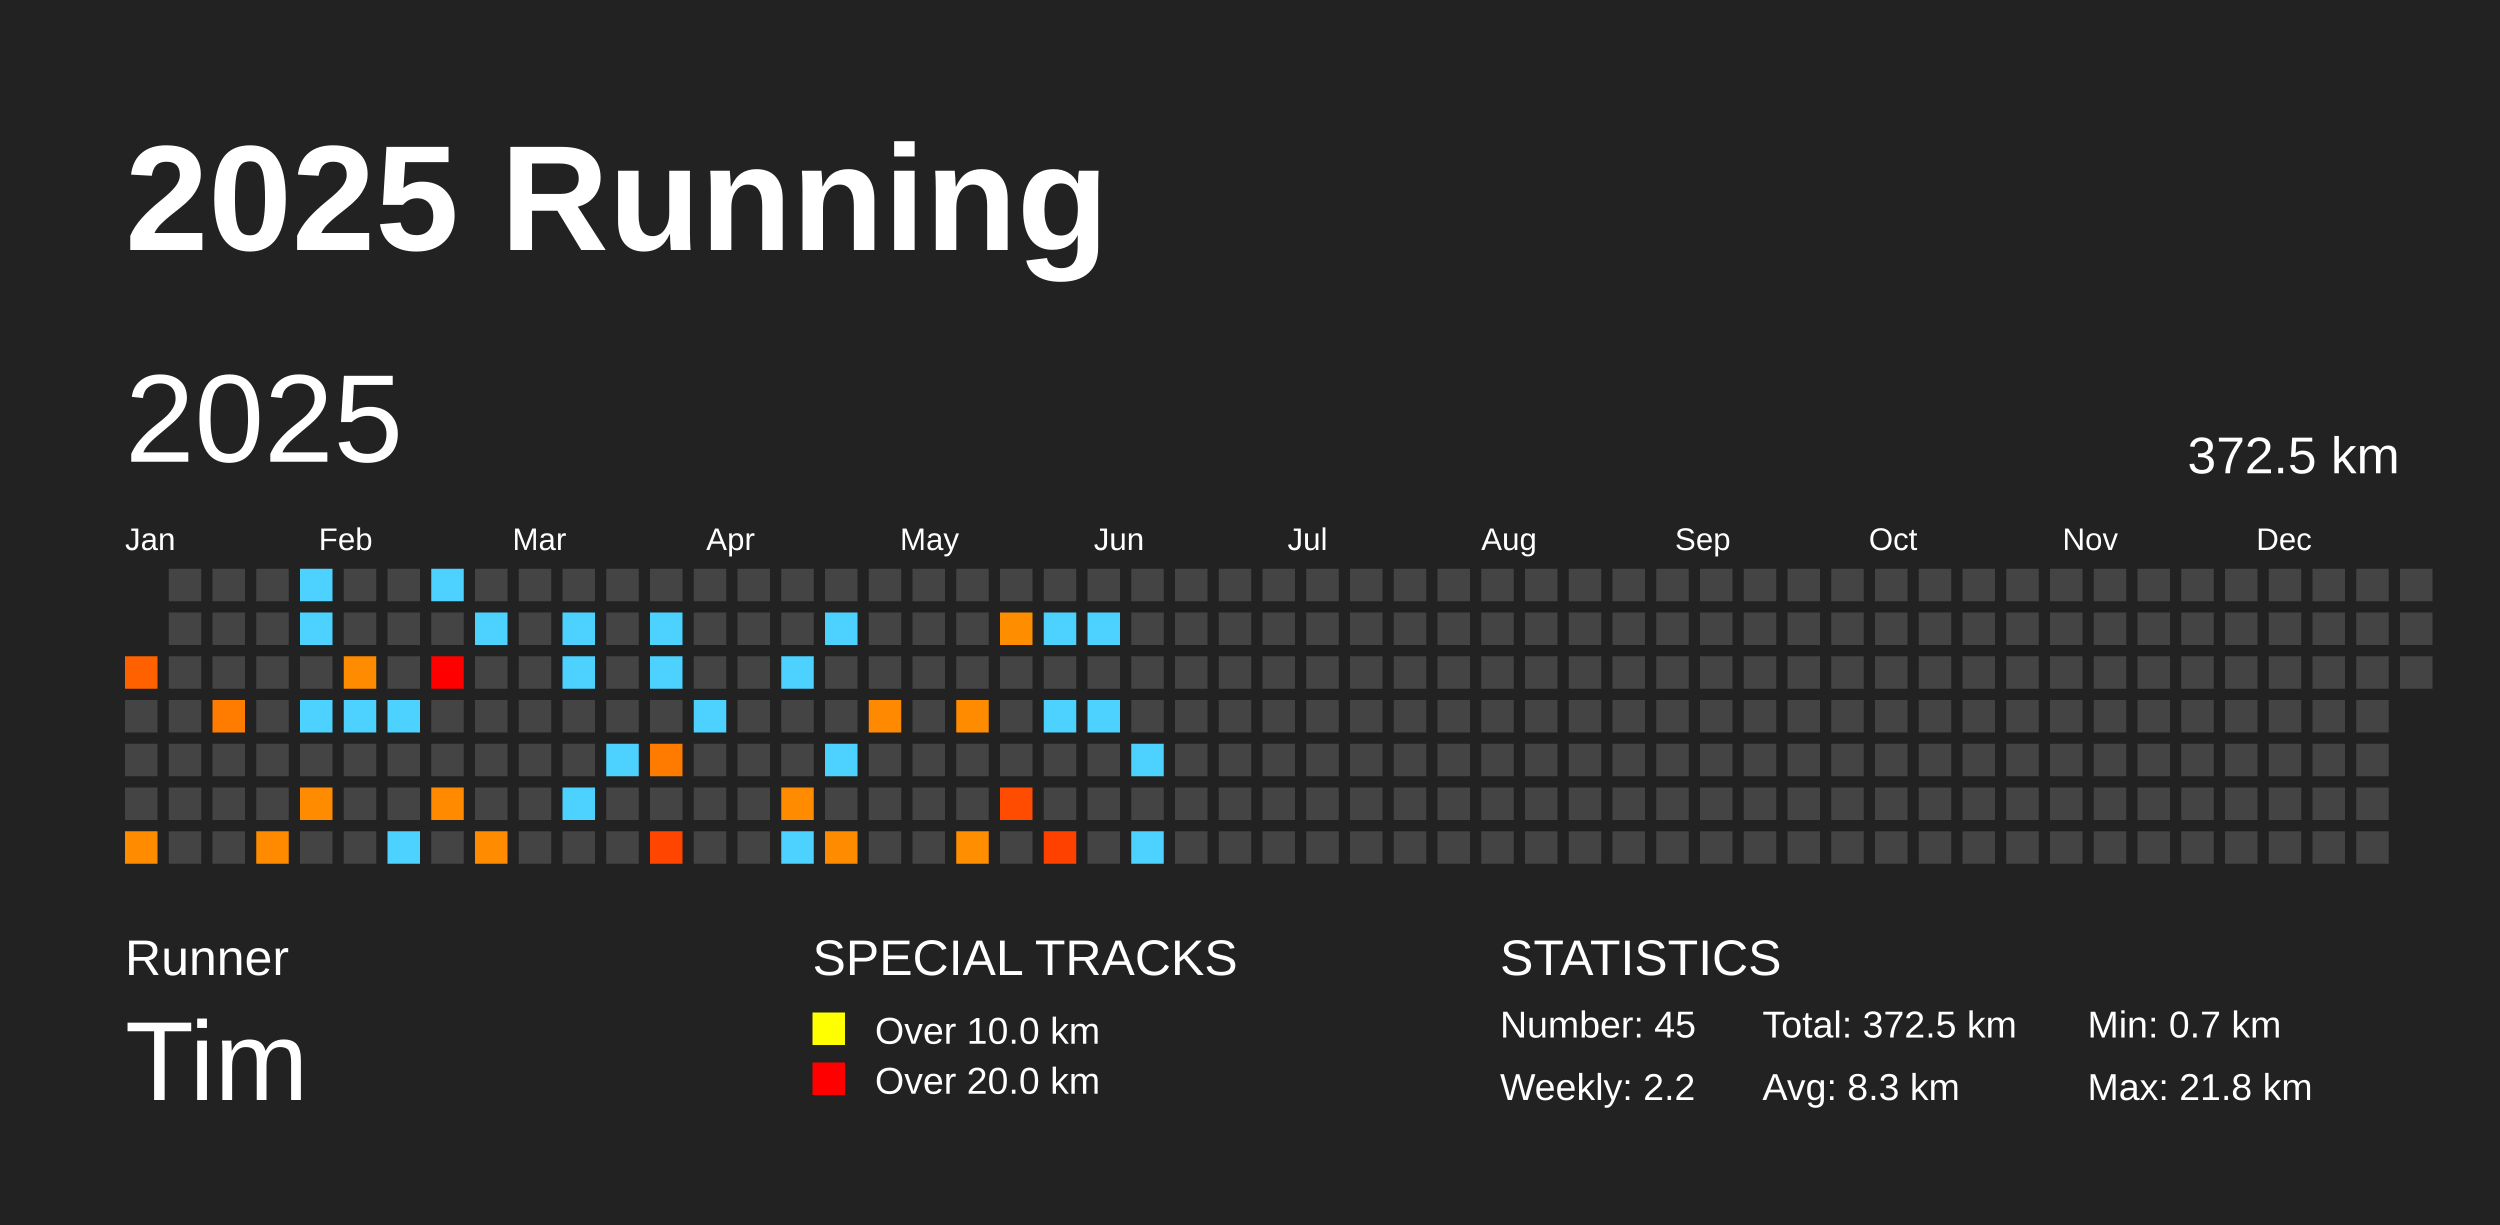
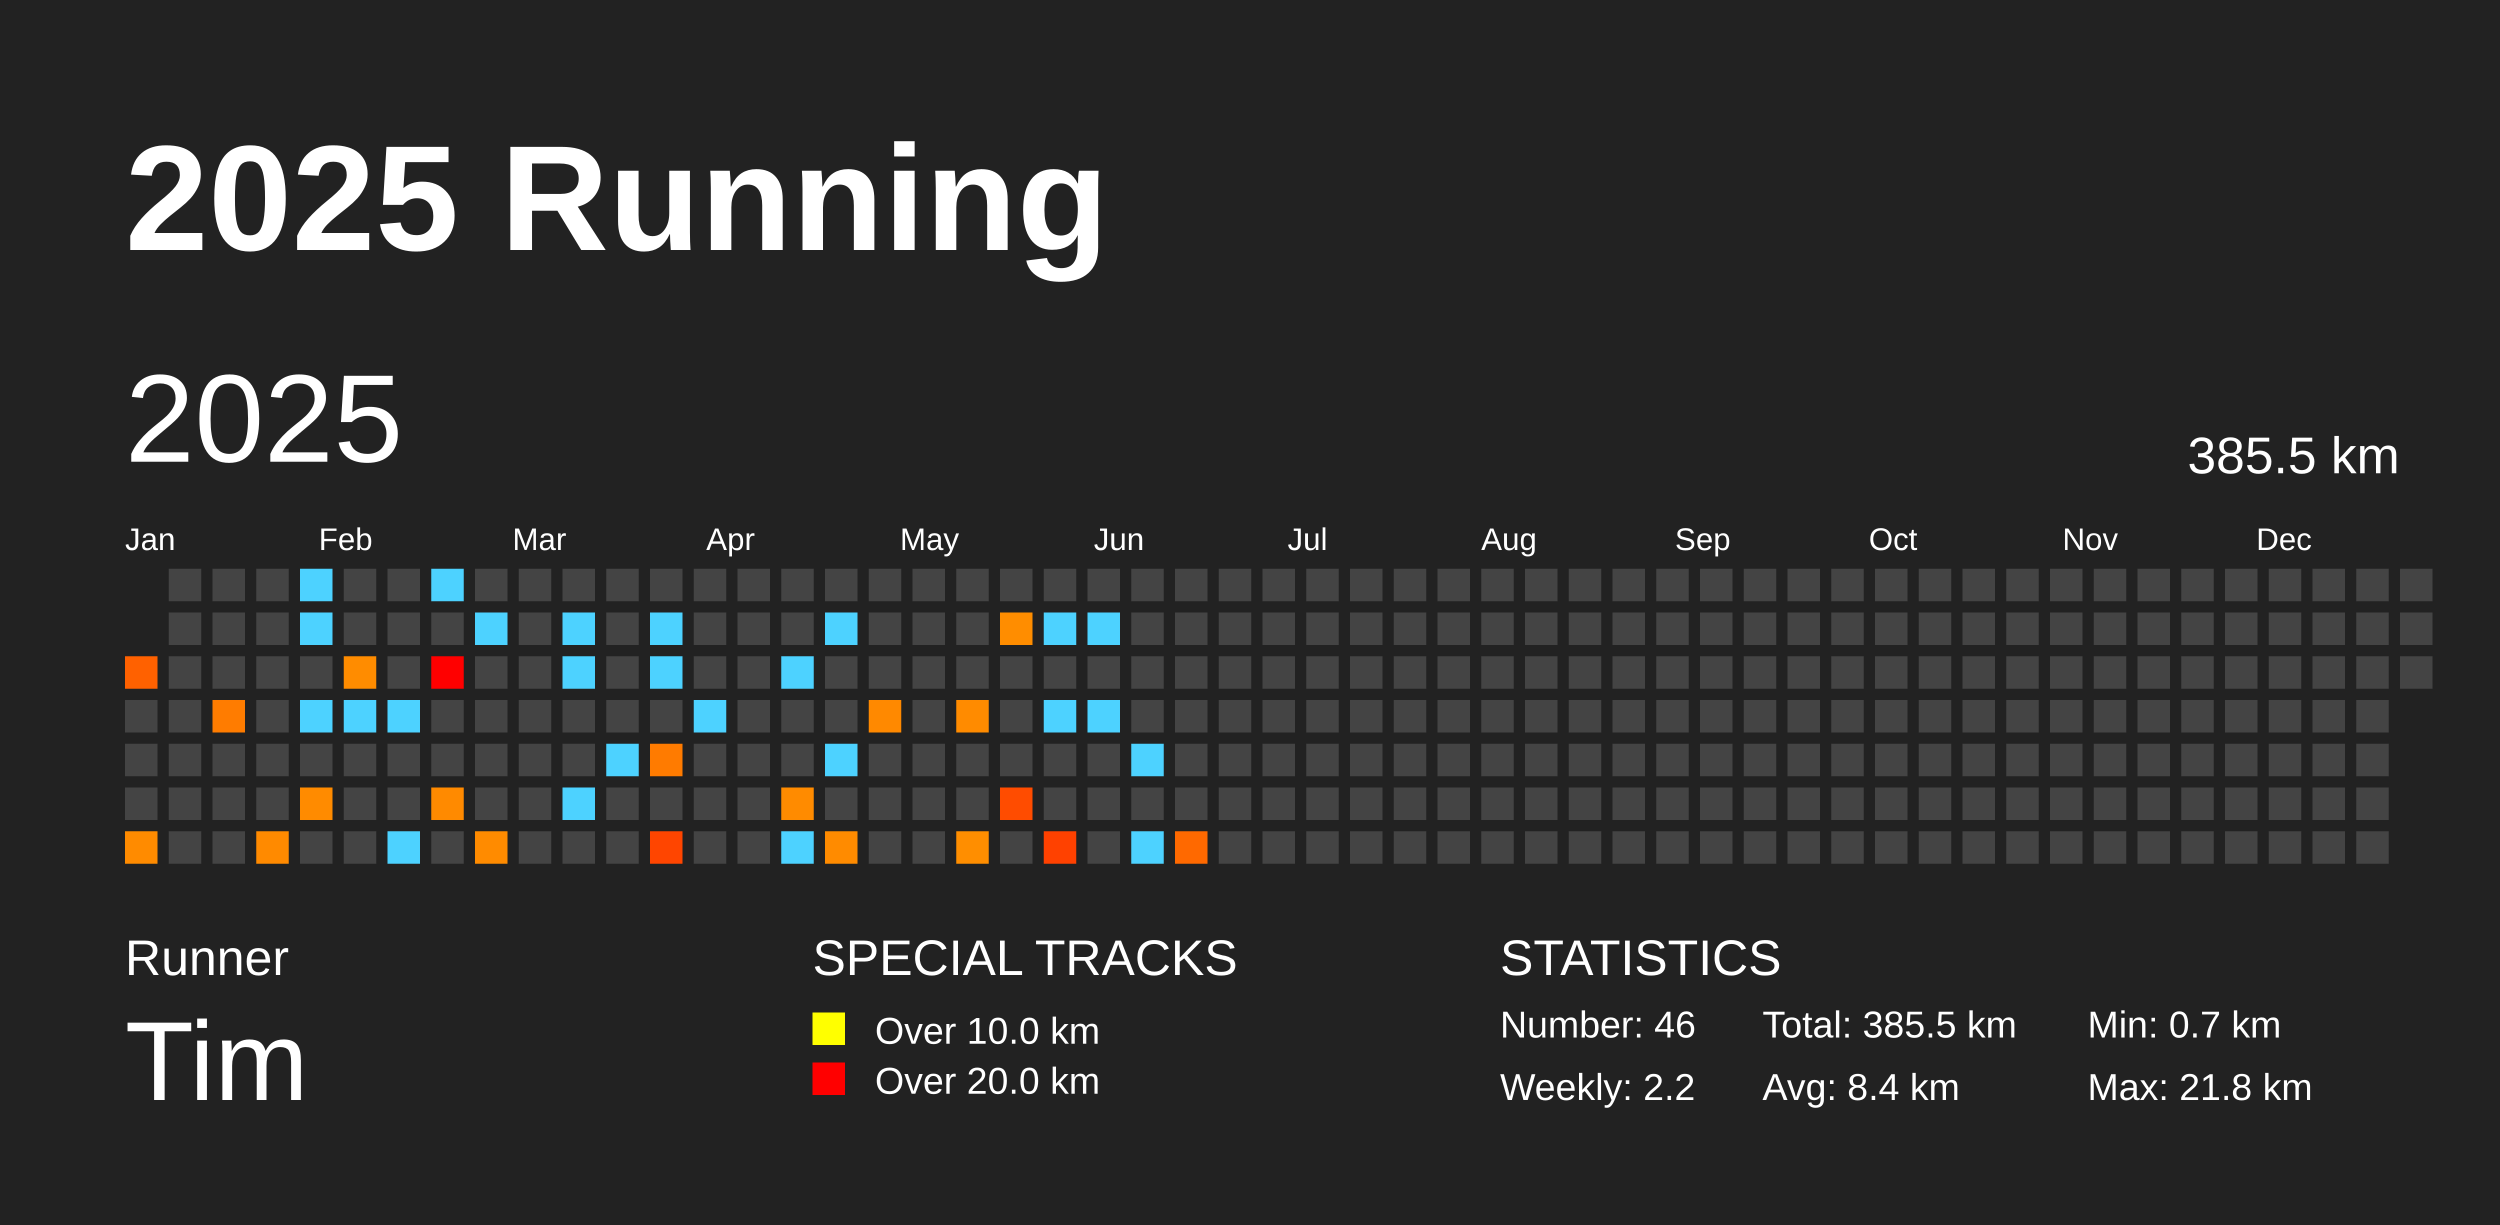
<svg xmlns="http://www.w3.org/2000/svg" baseProfile="full" height="98mm" version="1.1" viewBox="0,0,200,98" width="200mm">
  <defs />
  <rect fill="#222222" height="98" width="200" x="0" y="0" />
  <text fill="#FFFFFF" style="font-size:12px; font-family:Arial; font-weight:bold;" x="10" y="20">2025 Running</text>
  <text fill="#FFFFFF" style="font-size:4px; font-family:Arial" x="10" y="78">Runner</text>
  <text fill="#FFFFFF" style="font-size:9px; font-family:Arial" x="10" y="88">Tim</text>
  <text fill="#FFFFFF" style="font-size:4px; font-family:Arial" x="65" y="78">SPECIAL TRACKS</text>
  <rect fill="yellow" height="2.6" width="2.6" x="65" y="81" />
  <text fill="#FFFFFF" style="font-size:3px; font-family:Arial" x="70" y="83.5">Over 10.0 km</text>
  <rect fill="red" height="2.6" width="2.6" x="65" y="85" />
  <text fill="#FFFFFF" style="font-size:3px; font-family:Arial" x="70" y="87.5">Over 20.0 km</text>
  <text fill="#FFFFFF" style="font-size:4px; font-family:Arial" x="120" y="78">STATISTICS</text>
-   <text fill="#FFFFFF" style="font-size:3px; font-family:Arial" x="120" y="83">Number: 45</text>
+   <text fill="#FFFFFF" style="font-size:3px; font-family:Arial" x="120" y="83">Number: 46</text>
  <text fill="#FFFFFF" style="font-size:3px; font-family:Arial" x="120" y="88">Weekly: 2.2</text>
-   <text fill="#FFFFFF" style="font-size:3px; font-family:Arial" x="141" y="83">Total: 372.5 km</text>
-   <text fill="#FFFFFF" style="font-size:3px; font-family:Arial" x="141" y="88">Avg: 8.3 km</text>
+   <text fill="#FFFFFF" style="font-size:3px; font-family:Arial" x="141" y="83">Total: 385.5 km</text>
+   <text fill="#FFFFFF" style="font-size:3px; font-family:Arial" x="141" y="88">Avg: 8.4 km</text>
  <text fill="#FFFFFF" style="font-size:3px; font-family:Arial" x="167" y="83">Min: 0.7 km</text>
  <text fill="#FFFFFF" style="font-size:3px; font-family:Arial" x="167" y="88">Max: 21.8 km</text>
  <text dominant-baseline="hanging" fill="#FFFFFF" style="font-size:10.0px; font-family:Arial;" x="10" y="30">2025</text>
-   <text dominant-baseline="hanging" fill="#FFFFFF" style="font-size:4.125px; font-family:Arial;" x="175" y="35">372.5 km</text>
+   <text dominant-baseline="hanging" fill="#FFFFFF" style="font-size:4.125px; font-family:Arial;" x="175" y="35">385.5 km</text>
  <text fill="#FFFFFF" style="font-size:2.5px; font-family:Arial" x="10.0" y="44">Jan</text>
  <text fill="#FFFFFF" style="font-size:2.5px; font-family:Arial" x="25.5" y="44">Feb</text>
  <text fill="#FFFFFF" style="font-size:2.5px; font-family:Arial" x="41.0" y="44">Mar</text>
  <text fill="#FFFFFF" style="font-size:2.5px; font-family:Arial" x="56.5" y="44">Apr</text>
  <text fill="#FFFFFF" style="font-size:2.5px; font-family:Arial" x="72.0" y="44">May</text>
  <text fill="#FFFFFF" style="font-size:2.5px; font-family:Arial" x="87.5" y="44">Jun</text>
  <text fill="#FFFFFF" style="font-size:2.5px; font-family:Arial" x="103.0" y="44">Jul</text>
  <text fill="#FFFFFF" style="font-size:2.5px; font-family:Arial" x="118.5" y="44">Aug</text>
  <text fill="#FFFFFF" style="font-size:2.5px; font-family:Arial" x="134.0" y="44">Sep</text>
  <text fill="#FFFFFF" style="font-size:2.5px; font-family:Arial" x="149.5" y="44">Oct</text>
  <text fill="#FFFFFF" style="font-size:2.5px; font-family:Arial" x="165.0" y="44">Nov</text>
  <text fill="#FFFFFF" style="font-size:2.5px; font-family:Arial" x="180.5" y="44">Dec</text>
  <rect fill="#ff6100" height="2.6" width="2.6" x="10.0" y="52.5" />
  <rect fill="#444444" height="2.6" width="2.6" x="10.0" y="56.0" />
  <rect fill="#444444" height="2.6" width="2.6" x="10.0" y="59.5" />
  <rect fill="#444444" height="2.6" width="2.6" x="10.0" y="63.0" />
  <rect fill="#ff8b00" height="2.6" width="2.6" x="10.0" y="66.5" />
  <rect fill="#444444" height="2.6" width="2.6" x="13.5" y="45.5" />
  <rect fill="#444444" height="2.6" width="2.6" x="13.5" y="49.0" />
  <rect fill="#444444" height="2.6" width="2.6" x="13.5" y="52.5" />
  <rect fill="#444444" height="2.6" width="2.6" x="13.5" y="56.0" />
  <rect fill="#444444" height="2.6" width="2.6" x="13.5" y="59.5" />
  <rect fill="#444444" height="2.6" width="2.6" x="13.5" y="63.0" />
  <rect fill="#444444" height="2.6" width="2.6" x="13.5" y="66.5" />
  <rect fill="#444444" height="2.6" width="2.6" x="17.0" y="45.5" />
  <rect fill="#444444" height="2.6" width="2.6" x="17.0" y="49.0" />
  <rect fill="#444444" height="2.6" width="2.6" x="17.0" y="52.5" />
  <rect fill="#ff7c00" height="2.6" width="2.6" x="17.0" y="56.0" />
  <rect fill="#444444" height="2.6" width="2.6" x="17.0" y="59.5" />
  <rect fill="#444444" height="2.6" width="2.6" x="17.0" y="63.0" />
  <rect fill="#444444" height="2.6" width="2.6" x="17.0" y="66.5" />
  <rect fill="#444444" height="2.6" width="2.6" x="20.5" y="45.5" />
  <rect fill="#444444" height="2.6" width="2.6" x="20.5" y="49.0" />
  <rect fill="#444444" height="2.6" width="2.6" x="20.5" y="52.5" />
  <rect fill="#444444" height="2.6" width="2.6" x="20.5" y="56.0" />
  <rect fill="#444444" height="2.6" width="2.6" x="20.5" y="59.5" />
  <rect fill="#444444" height="2.6" width="2.6" x="20.5" y="63.0" />
  <rect fill="#ff8a00" height="2.6" width="2.6" x="20.5" y="66.5" />
  <rect fill="#4dd2ff" height="2.6" width="2.6" x="24.0" y="45.5" />
  <rect fill="#4dd2ff" height="2.6" width="2.6" x="24.0" y="49.0" />
  <rect fill="#444444" height="2.6" width="2.6" x="24.0" y="52.5" />
  <rect fill="#4dd2ff" height="2.6" width="2.6" x="24.0" y="56.0" />
  <rect fill="#444444" height="2.6" width="2.6" x="24.0" y="59.5" />
  <rect fill="#ff8b00" height="2.6" width="2.6" x="24.0" y="63.0" />
  <rect fill="#444444" height="2.6" width="2.6" x="24.0" y="66.5" />
  <rect fill="#444444" height="2.6" width="2.6" x="27.5" y="45.5" />
  <rect fill="#444444" height="2.6" width="2.6" x="27.5" y="49.0" />
  <rect fill="#ff8c00" height="2.6" width="2.6" x="27.5" y="52.5" />
  <rect fill="#4dd2ff" height="2.6" width="2.6" x="27.5" y="56.0" />
  <rect fill="#444444" height="2.6" width="2.6" x="27.5" y="59.5" />
  <rect fill="#444444" height="2.6" width="2.6" x="27.5" y="63.0" />
  <rect fill="#444444" height="2.6" width="2.6" x="27.5" y="66.5" />
  <rect fill="#444444" height="2.6" width="2.6" x="31.0" y="45.5" />
  <rect fill="#444444" height="2.6" width="2.6" x="31.0" y="49.0" />
  <rect fill="#444444" height="2.6" width="2.6" x="31.0" y="52.5" />
  <rect fill="#4dd2ff" height="2.6" width="2.6" x="31.0" y="56.0" />
  <rect fill="#444444" height="2.6" width="2.6" x="31.0" y="59.5" />
  <rect fill="#444444" height="2.6" width="2.6" x="31.0" y="63.0" />
  <rect fill="#4dd2ff" height="2.6" width="2.6" x="31.0" y="66.5" />
  <rect fill="#4dd2ff" height="2.6" width="2.6" x="34.5" y="45.5" />
  <rect fill="#444444" height="2.6" width="2.6" x="34.5" y="49.0" />
  <rect fill="red" height="2.6" width="2.6" x="34.5" y="52.5" />
  <rect fill="#444444" height="2.6" width="2.6" x="34.5" y="56.0" />
  <rect fill="#444444" height="2.6" width="2.6" x="34.5" y="59.5" />
  <rect fill="#ff8a00" height="2.6" width="2.6" x="34.5" y="63.0" />
  <rect fill="#444444" height="2.6" width="2.6" x="34.5" y="66.5" />
  <rect fill="#444444" height="2.6" width="2.6" x="38.0" y="45.5" />
  <rect fill="#4dd2ff" height="2.6" width="2.6" x="38.0" y="49.0" />
  <rect fill="#444444" height="2.6" width="2.6" x="38.0" y="52.5" />
  <rect fill="#444444" height="2.6" width="2.6" x="38.0" y="56.0" />
  <rect fill="#444444" height="2.6" width="2.6" x="38.0" y="59.5" />
  <rect fill="#444444" height="2.6" width="2.6" x="38.0" y="63.0" />
  <rect fill="#ff8b00" height="2.6" width="2.6" x="38.0" y="66.5" />
  <rect fill="#444444" height="2.6" width="2.6" x="41.5" y="45.5" />
  <rect fill="#444444" height="2.6" width="2.6" x="41.5" y="49.0" />
  <rect fill="#444444" height="2.6" width="2.6" x="41.5" y="52.5" />
  <rect fill="#444444" height="2.6" width="2.6" x="41.5" y="56.0" />
  <rect fill="#444444" height="2.6" width="2.6" x="41.5" y="59.5" />
  <rect fill="#444444" height="2.6" width="2.6" x="41.5" y="63.0" />
  <rect fill="#444444" height="2.6" width="2.6" x="41.5" y="66.5" />
  <rect fill="#444444" height="2.6" width="2.6" x="45.0" y="45.5" />
  <rect fill="#4dd2ff" height="2.6" width="2.6" x="45.0" y="49.0" />
  <rect fill="#4dd2ff" height="2.6" width="2.6" x="45.0" y="52.5" />
  <rect fill="#444444" height="2.6" width="2.6" x="45.0" y="56.0" />
  <rect fill="#444444" height="2.6" width="2.6" x="45.0" y="59.5" />
  <rect fill="#4dd2ff" height="2.6" width="2.6" x="45.0" y="63.0" />
  <rect fill="#444444" height="2.6" width="2.6" x="45.0" y="66.5" />
  <rect fill="#444444" height="2.6" width="2.6" x="48.5" y="45.5" />
  <rect fill="#444444" height="2.6" width="2.6" x="48.5" y="49.0" />
  <rect fill="#444444" height="2.6" width="2.6" x="48.5" y="52.5" />
  <rect fill="#444444" height="2.6" width="2.6" x="48.5" y="56.0" />
  <rect fill="#4dd2ff" height="2.6" width="2.6" x="48.5" y="59.5" />
  <rect fill="#444444" height="2.6" width="2.6" x="48.5" y="63.0" />
  <rect fill="#444444" height="2.6" width="2.6" x="48.5" y="66.5" />
  <rect fill="#444444" height="2.6" width="2.6" x="52.0" y="45.5" />
  <rect fill="#4dd2ff" height="2.6" width="2.6" x="52.0" y="49.0" />
  <rect fill="#4dd2ff" height="2.6" width="2.6" x="52.0" y="52.5" />
  <rect fill="#444444" height="2.6" width="2.6" x="52.0" y="56.0" />
  <rect fill="#ff7b00" height="2.6" width="2.6" x="52.0" y="59.5" />
  <rect fill="#444444" height="2.6" width="2.6" x="52.0" y="63.0" />
  <rect fill="#ff4500" height="2.6" width="2.6" x="52.0" y="66.5" />
  <rect fill="#444444" height="2.6" width="2.6" x="55.5" y="45.5" />
  <rect fill="#444444" height="2.6" width="2.6" x="55.5" y="49.0" />
  <rect fill="#444444" height="2.6" width="2.6" x="55.5" y="52.5" />
  <rect fill="#4dd2ff" height="2.6" width="2.6" x="55.5" y="56.0" />
  <rect fill="#444444" height="2.6" width="2.6" x="55.5" y="59.5" />
  <rect fill="#444444" height="2.6" width="2.6" x="55.5" y="63.0" />
  <rect fill="#444444" height="2.6" width="2.6" x="55.5" y="66.5" />
  <rect fill="#444444" height="2.6" width="2.6" x="59.0" y="45.5" />
  <rect fill="#444444" height="2.6" width="2.6" x="59.0" y="49.0" />
  <rect fill="#444444" height="2.6" width="2.6" x="59.0" y="52.5" />
  <rect fill="#444444" height="2.6" width="2.6" x="59.0" y="56.0" />
  <rect fill="#444444" height="2.6" width="2.6" x="59.0" y="59.5" />
  <rect fill="#444444" height="2.6" width="2.6" x="59.0" y="63.0" />
  <rect fill="#444444" height="2.6" width="2.6" x="59.0" y="66.5" />
  <rect fill="#444444" height="2.6" width="2.6" x="62.5" y="45.5" />
  <rect fill="#444444" height="2.6" width="2.6" x="62.5" y="49.0" />
  <rect fill="#4dd2ff" height="2.6" width="2.6" x="62.5" y="52.5" />
  <rect fill="#444444" height="2.6" width="2.6" x="62.5" y="56.0" />
  <rect fill="#444444" height="2.6" width="2.6" x="62.5" y="59.5" />
  <rect fill="#ff8b00" height="2.6" width="2.6" x="62.5" y="63.0" />
  <rect fill="#4dd2ff" height="2.6" width="2.6" x="62.5" y="66.5" />
  <rect fill="#444444" height="2.6" width="2.6" x="66.0" y="45.5" />
  <rect fill="#4dd2ff" height="2.6" width="2.6" x="66.0" y="49.0" />
  <rect fill="#444444" height="2.6" width="2.6" x="66.0" y="52.5" />
  <rect fill="#444444" height="2.6" width="2.6" x="66.0" y="56.0" />
  <rect fill="#4dd2ff" height="2.6" width="2.6" x="66.0" y="59.5" />
  <rect fill="#444444" height="2.6" width="2.6" x="66.0" y="63.0" />
  <rect fill="#ff8b00" height="2.6" width="2.6" x="66.0" y="66.5" />
  <rect fill="#444444" height="2.6" width="2.6" x="69.5" y="45.5" />
  <rect fill="#444444" height="2.6" width="2.6" x="69.5" y="49.0" />
  <rect fill="#444444" height="2.6" width="2.6" x="69.5" y="52.5" />
  <rect fill="#ff8900" height="2.6" width="2.6" x="69.5" y="56.0" />
  <rect fill="#444444" height="2.6" width="2.6" x="69.5" y="59.5" />
  <rect fill="#444444" height="2.6" width="2.6" x="69.5" y="63.0" />
  <rect fill="#444444" height="2.6" width="2.6" x="69.5" y="66.5" />
  <rect fill="#444444" height="2.6" width="2.6" x="73.0" y="45.5" />
  <rect fill="#444444" height="2.6" width="2.6" x="73.0" y="49.0" />
  <rect fill="#444444" height="2.6" width="2.6" x="73.0" y="52.5" />
  <rect fill="#444444" height="2.6" width="2.6" x="73.0" y="56.0" />
  <rect fill="#444444" height="2.6" width="2.6" x="73.0" y="59.5" />
  <rect fill="#444444" height="2.6" width="2.6" x="73.0" y="63.0" />
  <rect fill="#444444" height="2.6" width="2.6" x="73.0" y="66.5" />
  <rect fill="#444444" height="2.6" width="2.6" x="76.5" y="45.5" />
  <rect fill="#444444" height="2.6" width="2.6" x="76.5" y="49.0" />
  <rect fill="#444444" height="2.6" width="2.6" x="76.5" y="52.5" />
  <rect fill="#ff8b00" height="2.6" width="2.6" x="76.5" y="56.0" />
  <rect fill="#444444" height="2.6" width="2.6" x="76.5" y="59.5" />
  <rect fill="#444444" height="2.6" width="2.6" x="76.5" y="63.0" />
  <rect fill="#ff8e00" height="2.6" width="2.6" x="76.5" y="66.5" />
  <rect fill="#444444" height="2.6" width="2.6" x="80.0" y="45.5" />
  <rect fill="#ff8d00" height="2.6" width="2.6" x="80.0" y="49.0" />
  <rect fill="#444444" height="2.6" width="2.6" x="80.0" y="52.5" />
  <rect fill="#444444" height="2.6" width="2.6" x="80.0" y="56.0" />
  <rect fill="#444444" height="2.6" width="2.6" x="80.0" y="59.5" />
  <rect fill="#ff4c00" height="2.6" width="2.6" x="80.0" y="63.0" />
  <rect fill="#444444" height="2.6" width="2.6" x="80.0" y="66.5" />
  <rect fill="#444444" height="2.6" width="2.6" x="83.5" y="45.5" />
  <rect fill="#4dd2ff" height="2.6" width="2.6" x="83.5" y="49.0" />
  <rect fill="#444444" height="2.6" width="2.6" x="83.5" y="52.5" />
  <rect fill="#4dd2ff" height="2.6" width="2.6" x="83.5" y="56.0" />
  <rect fill="#444444" height="2.6" width="2.6" x="83.5" y="59.5" />
  <rect fill="#444444" height="2.6" width="2.6" x="83.5" y="63.0" />
  <rect fill="#ff4100" height="2.6" width="2.6" x="83.5" y="66.5" />
  <rect fill="#444444" height="2.6" width="2.6" x="87.0" y="45.5" />
  <rect fill="#4dd2ff" height="2.6" width="2.6" x="87.0" y="49.0" />
  <rect fill="#444444" height="2.6" width="2.6" x="87.0" y="52.5" />
  <rect fill="#4dd2ff" height="2.6" width="2.6" x="87.0" y="56.0" />
  <rect fill="#444444" height="2.6" width="2.6" x="87.0" y="59.5" />
  <rect fill="#444444" height="2.6" width="2.6" x="87.0" y="63.0" />
  <rect fill="#444444" height="2.6" width="2.6" x="87.0" y="66.5" />
  <rect fill="#444444" height="2.6" width="2.6" x="90.5" y="45.5" />
  <rect fill="#444444" height="2.6" width="2.6" x="90.5" y="49.0" />
  <rect fill="#444444" height="2.6" width="2.6" x="90.5" y="52.5" />
  <rect fill="#444444" height="2.6" width="2.6" x="90.5" y="56.0" />
  <rect fill="#4dd2ff" height="2.6" width="2.6" x="90.5" y="59.5" />
  <rect fill="#444444" height="2.6" width="2.6" x="90.5" y="63.0" />
  <rect fill="#4dd2ff" height="2.6" width="2.6" x="90.5" y="66.5" />
  <rect fill="#444444" height="2.6" width="2.6" x="94.0" y="45.5" />
  <rect fill="#444444" height="2.6" width="2.6" x="94.0" y="49.0" />
  <rect fill="#444444" height="2.6" width="2.6" x="94.0" y="52.5" />
  <rect fill="#444444" height="2.6" width="2.6" x="94.0" y="56.0" />
  <rect fill="#444444" height="2.6" width="2.6" x="94.0" y="59.5" />
  <rect fill="#444444" height="2.6" width="2.6" x="94.0" y="63.0" />
-   <rect fill="#444444" height="2.6" width="2.6" x="94.0" y="66.5" />
+   <rect fill="#ff6900" height="2.6" width="2.6" x="94.0" y="66.5" />
  <rect fill="#444444" height="2.6" width="2.6" x="97.5" y="45.5" />
  <rect fill="#444444" height="2.6" width="2.6" x="97.5" y="49.0" />
  <rect fill="#444444" height="2.6" width="2.6" x="97.5" y="52.5" />
  <rect fill="#444444" height="2.6" width="2.6" x="97.5" y="56.0" />
  <rect fill="#444444" height="2.6" width="2.6" x="97.5" y="59.5" />
  <rect fill="#444444" height="2.6" width="2.6" x="97.5" y="63.0" />
  <rect fill="#444444" height="2.6" width="2.6" x="97.5" y="66.5" />
  <rect fill="#444444" height="2.6" width="2.6" x="101.0" y="45.5" />
  <rect fill="#444444" height="2.6" width="2.6" x="101.0" y="49.0" />
  <rect fill="#444444" height="2.6" width="2.6" x="101.0" y="52.5" />
  <rect fill="#444444" height="2.6" width="2.6" x="101.0" y="56.0" />
  <rect fill="#444444" height="2.6" width="2.6" x="101.0" y="59.5" />
  <rect fill="#444444" height="2.6" width="2.6" x="101.0" y="63.0" />
  <rect fill="#444444" height="2.6" width="2.6" x="101.0" y="66.5" />
  <rect fill="#444444" height="2.6" width="2.6" x="104.5" y="45.5" />
  <rect fill="#444444" height="2.6" width="2.6" x="104.5" y="49.0" />
  <rect fill="#444444" height="2.6" width="2.6" x="104.5" y="52.5" />
  <rect fill="#444444" height="2.6" width="2.6" x="104.5" y="56.0" />
  <rect fill="#444444" height="2.6" width="2.6" x="104.5" y="59.5" />
  <rect fill="#444444" height="2.6" width="2.6" x="104.5" y="63.0" />
  <rect fill="#444444" height="2.6" width="2.6" x="104.5" y="66.5" />
  <rect fill="#444444" height="2.6" width="2.6" x="108.0" y="45.5" />
  <rect fill="#444444" height="2.6" width="2.6" x="108.0" y="49.0" />
  <rect fill="#444444" height="2.6" width="2.6" x="108.0" y="52.5" />
  <rect fill="#444444" height="2.6" width="2.6" x="108.0" y="56.0" />
  <rect fill="#444444" height="2.6" width="2.6" x="108.0" y="59.5" />
  <rect fill="#444444" height="2.6" width="2.6" x="108.0" y="63.0" />
  <rect fill="#444444" height="2.6" width="2.6" x="108.0" y="66.5" />
  <rect fill="#444444" height="2.6" width="2.6" x="111.5" y="45.5" />
  <rect fill="#444444" height="2.6" width="2.6" x="111.5" y="49.0" />
  <rect fill="#444444" height="2.6" width="2.6" x="111.5" y="52.5" />
  <rect fill="#444444" height="2.6" width="2.6" x="111.5" y="56.0" />
  <rect fill="#444444" height="2.6" width="2.6" x="111.5" y="59.5" />
  <rect fill="#444444" height="2.6" width="2.6" x="111.5" y="63.0" />
  <rect fill="#444444" height="2.6" width="2.6" x="111.5" y="66.5" />
  <rect fill="#444444" height="2.6" width="2.6" x="115.0" y="45.5" />
  <rect fill="#444444" height="2.6" width="2.6" x="115.0" y="49.0" />
  <rect fill="#444444" height="2.6" width="2.6" x="115.0" y="52.5" />
  <rect fill="#444444" height="2.6" width="2.6" x="115.0" y="56.0" />
  <rect fill="#444444" height="2.6" width="2.6" x="115.0" y="59.5" />
  <rect fill="#444444" height="2.6" width="2.6" x="115.0" y="63.0" />
  <rect fill="#444444" height="2.6" width="2.6" x="115.0" y="66.5" />
  <rect fill="#444444" height="2.6" width="2.6" x="118.5" y="45.5" />
  <rect fill="#444444" height="2.6" width="2.6" x="118.5" y="49.0" />
  <rect fill="#444444" height="2.6" width="2.6" x="118.5" y="52.5" />
  <rect fill="#444444" height="2.6" width="2.6" x="118.5" y="56.0" />
  <rect fill="#444444" height="2.6" width="2.6" x="118.5" y="59.5" />
  <rect fill="#444444" height="2.6" width="2.6" x="118.5" y="63.0" />
  <rect fill="#444444" height="2.6" width="2.6" x="118.5" y="66.5" />
  <rect fill="#444444" height="2.6" width="2.6" x="122.0" y="45.5" />
  <rect fill="#444444" height="2.6" width="2.6" x="122.0" y="49.0" />
  <rect fill="#444444" height="2.6" width="2.6" x="122.0" y="52.5" />
  <rect fill="#444444" height="2.6" width="2.6" x="122.0" y="56.0" />
  <rect fill="#444444" height="2.6" width="2.6" x="122.0" y="59.5" />
  <rect fill="#444444" height="2.6" width="2.6" x="122.0" y="63.0" />
  <rect fill="#444444" height="2.6" width="2.6" x="122.0" y="66.5" />
  <rect fill="#444444" height="2.6" width="2.6" x="125.5" y="45.5" />
  <rect fill="#444444" height="2.6" width="2.6" x="125.5" y="49.0" />
  <rect fill="#444444" height="2.6" width="2.6" x="125.5" y="52.5" />
  <rect fill="#444444" height="2.6" width="2.6" x="125.5" y="56.0" />
  <rect fill="#444444" height="2.6" width="2.6" x="125.5" y="59.5" />
  <rect fill="#444444" height="2.6" width="2.6" x="125.5" y="63.0" />
  <rect fill="#444444" height="2.6" width="2.6" x="125.5" y="66.5" />
  <rect fill="#444444" height="2.6" width="2.6" x="129.0" y="45.5" />
  <rect fill="#444444" height="2.6" width="2.6" x="129.0" y="49.0" />
  <rect fill="#444444" height="2.6" width="2.6" x="129.0" y="52.5" />
  <rect fill="#444444" height="2.6" width="2.6" x="129.0" y="56.0" />
  <rect fill="#444444" height="2.6" width="2.6" x="129.0" y="59.5" />
  <rect fill="#444444" height="2.6" width="2.6" x="129.0" y="63.0" />
  <rect fill="#444444" height="2.6" width="2.6" x="129.0" y="66.5" />
  <rect fill="#444444" height="2.6" width="2.6" x="132.5" y="45.5" />
  <rect fill="#444444" height="2.6" width="2.6" x="132.5" y="49.0" />
  <rect fill="#444444" height="2.6" width="2.6" x="132.5" y="52.5" />
  <rect fill="#444444" height="2.6" width="2.6" x="132.5" y="56.0" />
  <rect fill="#444444" height="2.6" width="2.6" x="132.5" y="59.5" />
  <rect fill="#444444" height="2.6" width="2.6" x="132.5" y="63.0" />
  <rect fill="#444444" height="2.6" width="2.6" x="132.5" y="66.5" />
  <rect fill="#444444" height="2.6" width="2.6" x="136.0" y="45.5" />
  <rect fill="#444444" height="2.6" width="2.6" x="136.0" y="49.0" />
  <rect fill="#444444" height="2.6" width="2.6" x="136.0" y="52.5" />
  <rect fill="#444444" height="2.6" width="2.6" x="136.0" y="56.0" />
  <rect fill="#444444" height="2.6" width="2.6" x="136.0" y="59.5" />
  <rect fill="#444444" height="2.6" width="2.6" x="136.0" y="63.0" />
  <rect fill="#444444" height="2.6" width="2.6" x="136.0" y="66.5" />
  <rect fill="#444444" height="2.6" width="2.6" x="139.5" y="45.5" />
  <rect fill="#444444" height="2.6" width="2.6" x="139.5" y="49.0" />
  <rect fill="#444444" height="2.6" width="2.6" x="139.5" y="52.5" />
  <rect fill="#444444" height="2.6" width="2.6" x="139.5" y="56.0" />
  <rect fill="#444444" height="2.6" width="2.6" x="139.5" y="59.5" />
  <rect fill="#444444" height="2.6" width="2.6" x="139.5" y="63.0" />
  <rect fill="#444444" height="2.6" width="2.6" x="139.5" y="66.5" />
  <rect fill="#444444" height="2.6" width="2.6" x="143.0" y="45.5" />
  <rect fill="#444444" height="2.6" width="2.6" x="143.0" y="49.0" />
  <rect fill="#444444" height="2.6" width="2.6" x="143.0" y="52.5" />
  <rect fill="#444444" height="2.6" width="2.6" x="143.0" y="56.0" />
  <rect fill="#444444" height="2.6" width="2.6" x="143.0" y="59.5" />
  <rect fill="#444444" height="2.6" width="2.6" x="143.0" y="63.0" />
  <rect fill="#444444" height="2.6" width="2.6" x="143.0" y="66.5" />
  <rect fill="#444444" height="2.6" width="2.6" x="146.5" y="45.5" />
  <rect fill="#444444" height="2.6" width="2.6" x="146.5" y="49.0" />
  <rect fill="#444444" height="2.6" width="2.6" x="146.5" y="52.5" />
  <rect fill="#444444" height="2.6" width="2.6" x="146.5" y="56.0" />
  <rect fill="#444444" height="2.6" width="2.6" x="146.5" y="59.5" />
  <rect fill="#444444" height="2.6" width="2.6" x="146.5" y="63.0" />
  <rect fill="#444444" height="2.6" width="2.6" x="146.5" y="66.5" />
  <rect fill="#444444" height="2.6" width="2.6" x="150.0" y="45.5" />
  <rect fill="#444444" height="2.6" width="2.6" x="150.0" y="49.0" />
  <rect fill="#444444" height="2.6" width="2.6" x="150.0" y="52.5" />
  <rect fill="#444444" height="2.6" width="2.6" x="150.0" y="56.0" />
  <rect fill="#444444" height="2.6" width="2.6" x="150.0" y="59.5" />
  <rect fill="#444444" height="2.6" width="2.6" x="150.0" y="63.0" />
  <rect fill="#444444" height="2.6" width="2.6" x="150.0" y="66.5" />
  <rect fill="#444444" height="2.6" width="2.6" x="153.5" y="45.5" />
  <rect fill="#444444" height="2.6" width="2.6" x="153.5" y="49.0" />
  <rect fill="#444444" height="2.6" width="2.6" x="153.5" y="52.5" />
  <rect fill="#444444" height="2.6" width="2.6" x="153.5" y="56.0" />
  <rect fill="#444444" height="2.6" width="2.6" x="153.5" y="59.5" />
  <rect fill="#444444" height="2.6" width="2.6" x="153.5" y="63.0" />
  <rect fill="#444444" height="2.6" width="2.6" x="153.5" y="66.5" />
  <rect fill="#444444" height="2.6" width="2.6" x="157.0" y="45.5" />
  <rect fill="#444444" height="2.6" width="2.6" x="157.0" y="49.0" />
  <rect fill="#444444" height="2.6" width="2.6" x="157.0" y="52.5" />
  <rect fill="#444444" height="2.6" width="2.6" x="157.0" y="56.0" />
  <rect fill="#444444" height="2.6" width="2.6" x="157.0" y="59.5" />
  <rect fill="#444444" height="2.6" width="2.6" x="157.0" y="63.0" />
  <rect fill="#444444" height="2.6" width="2.6" x="157.0" y="66.5" />
  <rect fill="#444444" height="2.6" width="2.6" x="160.5" y="45.5" />
  <rect fill="#444444" height="2.6" width="2.6" x="160.5" y="49.0" />
  <rect fill="#444444" height="2.6" width="2.6" x="160.5" y="52.5" />
  <rect fill="#444444" height="2.6" width="2.6" x="160.5" y="56.0" />
  <rect fill="#444444" height="2.6" width="2.6" x="160.5" y="59.5" />
  <rect fill="#444444" height="2.6" width="2.6" x="160.5" y="63.0" />
  <rect fill="#444444" height="2.6" width="2.6" x="160.5" y="66.5" />
  <rect fill="#444444" height="2.6" width="2.6" x="164.0" y="45.5" />
  <rect fill="#444444" height="2.6" width="2.6" x="164.0" y="49.0" />
  <rect fill="#444444" height="2.6" width="2.6" x="164.0" y="52.5" />
  <rect fill="#444444" height="2.6" width="2.6" x="164.0" y="56.0" />
  <rect fill="#444444" height="2.6" width="2.6" x="164.0" y="59.5" />
  <rect fill="#444444" height="2.6" width="2.6" x="164.0" y="63.0" />
  <rect fill="#444444" height="2.6" width="2.6" x="164.0" y="66.5" />
  <rect fill="#444444" height="2.6" width="2.6" x="167.5" y="45.5" />
  <rect fill="#444444" height="2.6" width="2.6" x="167.5" y="49.0" />
  <rect fill="#444444" height="2.6" width="2.6" x="167.5" y="52.5" />
  <rect fill="#444444" height="2.6" width="2.6" x="167.5" y="56.0" />
  <rect fill="#444444" height="2.6" width="2.6" x="167.5" y="59.5" />
  <rect fill="#444444" height="2.6" width="2.6" x="167.5" y="63.0" />
  <rect fill="#444444" height="2.6" width="2.6" x="167.5" y="66.5" />
  <rect fill="#444444" height="2.6" width="2.6" x="171.0" y="45.5" />
  <rect fill="#444444" height="2.6" width="2.6" x="171.0" y="49.0" />
  <rect fill="#444444" height="2.6" width="2.6" x="171.0" y="52.5" />
  <rect fill="#444444" height="2.6" width="2.6" x="171.0" y="56.0" />
  <rect fill="#444444" height="2.6" width="2.6" x="171.0" y="59.5" />
  <rect fill="#444444" height="2.6" width="2.6" x="171.0" y="63.0" />
  <rect fill="#444444" height="2.6" width="2.6" x="171.0" y="66.5" />
  <rect fill="#444444" height="2.6" width="2.6" x="174.5" y="45.5" />
  <rect fill="#444444" height="2.6" width="2.6" x="174.5" y="49.0" />
  <rect fill="#444444" height="2.6" width="2.6" x="174.5" y="52.5" />
  <rect fill="#444444" height="2.6" width="2.6" x="174.5" y="56.0" />
  <rect fill="#444444" height="2.6" width="2.6" x="174.5" y="59.5" />
  <rect fill="#444444" height="2.6" width="2.6" x="174.5" y="63.0" />
  <rect fill="#444444" height="2.6" width="2.6" x="174.5" y="66.5" />
  <rect fill="#444444" height="2.6" width="2.6" x="178.0" y="45.5" />
  <rect fill="#444444" height="2.6" width="2.6" x="178.0" y="49.0" />
  <rect fill="#444444" height="2.6" width="2.6" x="178.0" y="52.5" />
  <rect fill="#444444" height="2.6" width="2.6" x="178.0" y="56.0" />
  <rect fill="#444444" height="2.6" width="2.6" x="178.0" y="59.5" />
  <rect fill="#444444" height="2.6" width="2.6" x="178.0" y="63.0" />
  <rect fill="#444444" height="2.6" width="2.6" x="178.0" y="66.5" />
  <rect fill="#444444" height="2.6" width="2.6" x="181.5" y="45.5" />
  <rect fill="#444444" height="2.6" width="2.6" x="181.5" y="49.0" />
  <rect fill="#444444" height="2.6" width="2.6" x="181.5" y="52.5" />
  <rect fill="#444444" height="2.6" width="2.6" x="181.5" y="56.0" />
  <rect fill="#444444" height="2.6" width="2.6" x="181.5" y="59.5" />
  <rect fill="#444444" height="2.6" width="2.6" x="181.5" y="63.0" />
  <rect fill="#444444" height="2.6" width="2.6" x="181.5" y="66.5" />
  <rect fill="#444444" height="2.6" width="2.6" x="185.0" y="45.5" />
  <rect fill="#444444" height="2.6" width="2.6" x="185.0" y="49.0" />
  <rect fill="#444444" height="2.6" width="2.6" x="185.0" y="52.5" />
  <rect fill="#444444" height="2.6" width="2.6" x="185.0" y="56.0" />
  <rect fill="#444444" height="2.6" width="2.6" x="185.0" y="59.5" />
  <rect fill="#444444" height="2.6" width="2.6" x="185.0" y="63.0" />
  <rect fill="#444444" height="2.6" width="2.6" x="185.0" y="66.5" />
  <rect fill="#444444" height="2.6" width="2.6" x="188.5" y="45.5" />
  <rect fill="#444444" height="2.6" width="2.6" x="188.5" y="49.0" />
  <rect fill="#444444" height="2.6" width="2.6" x="188.5" y="52.5" />
  <rect fill="#444444" height="2.6" width="2.6" x="188.5" y="56.0" />
  <rect fill="#444444" height="2.6" width="2.6" x="188.5" y="59.5" />
  <rect fill="#444444" height="2.6" width="2.6" x="188.5" y="63.0" />
  <rect fill="#444444" height="2.6" width="2.6" x="188.5" y="66.5" />
  <rect fill="#444444" height="2.6" width="2.6" x="192.0" y="45.5" />
  <rect fill="#444444" height="2.6" width="2.6" x="192.0" y="49.0" />
  <rect fill="#444444" height="2.6" width="2.6" x="192.0" y="52.5" />
</svg>
